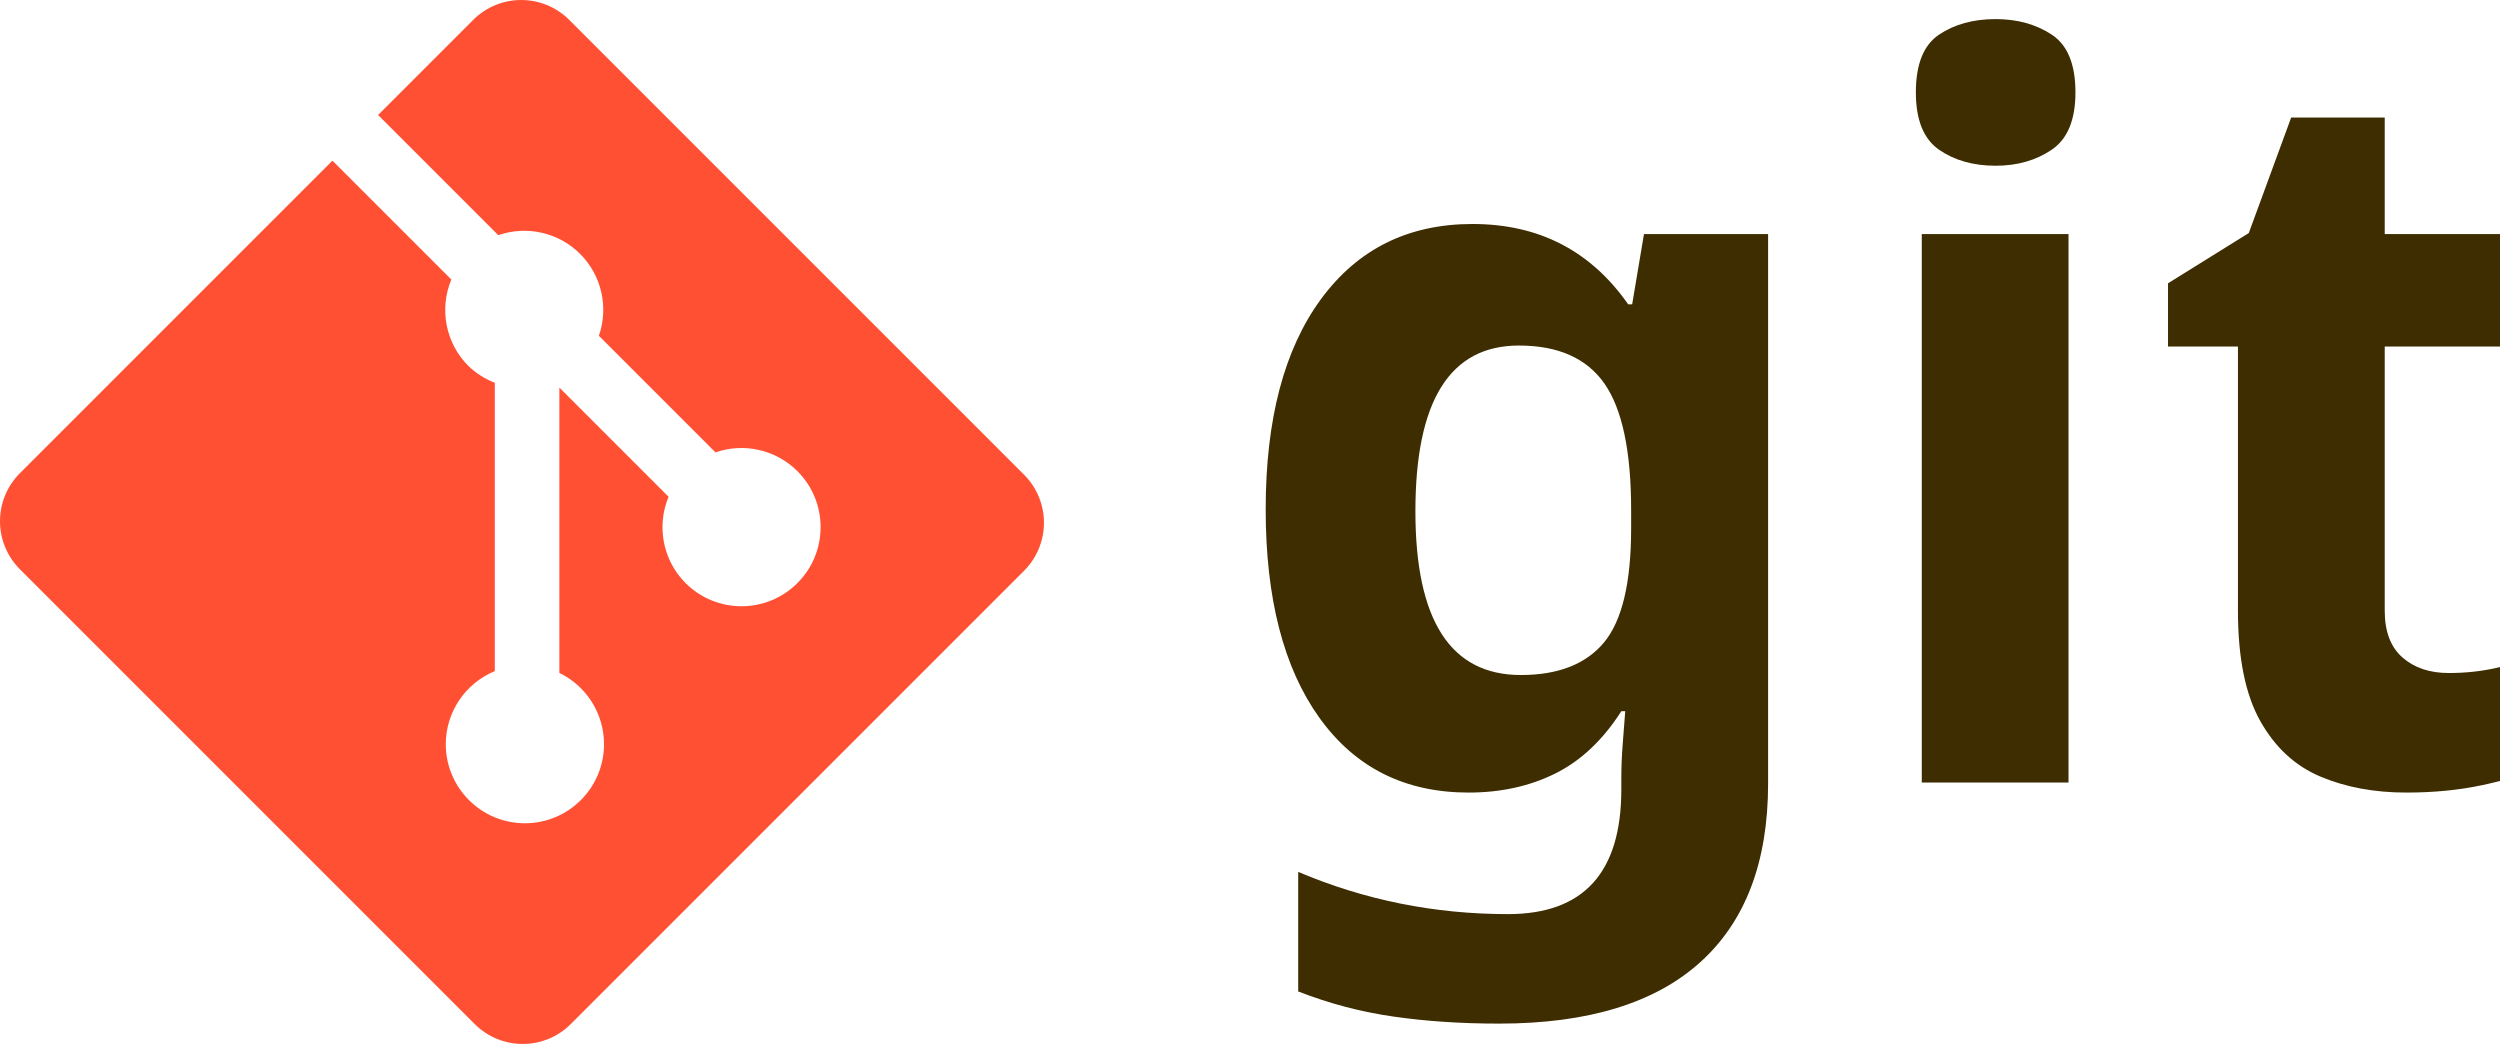
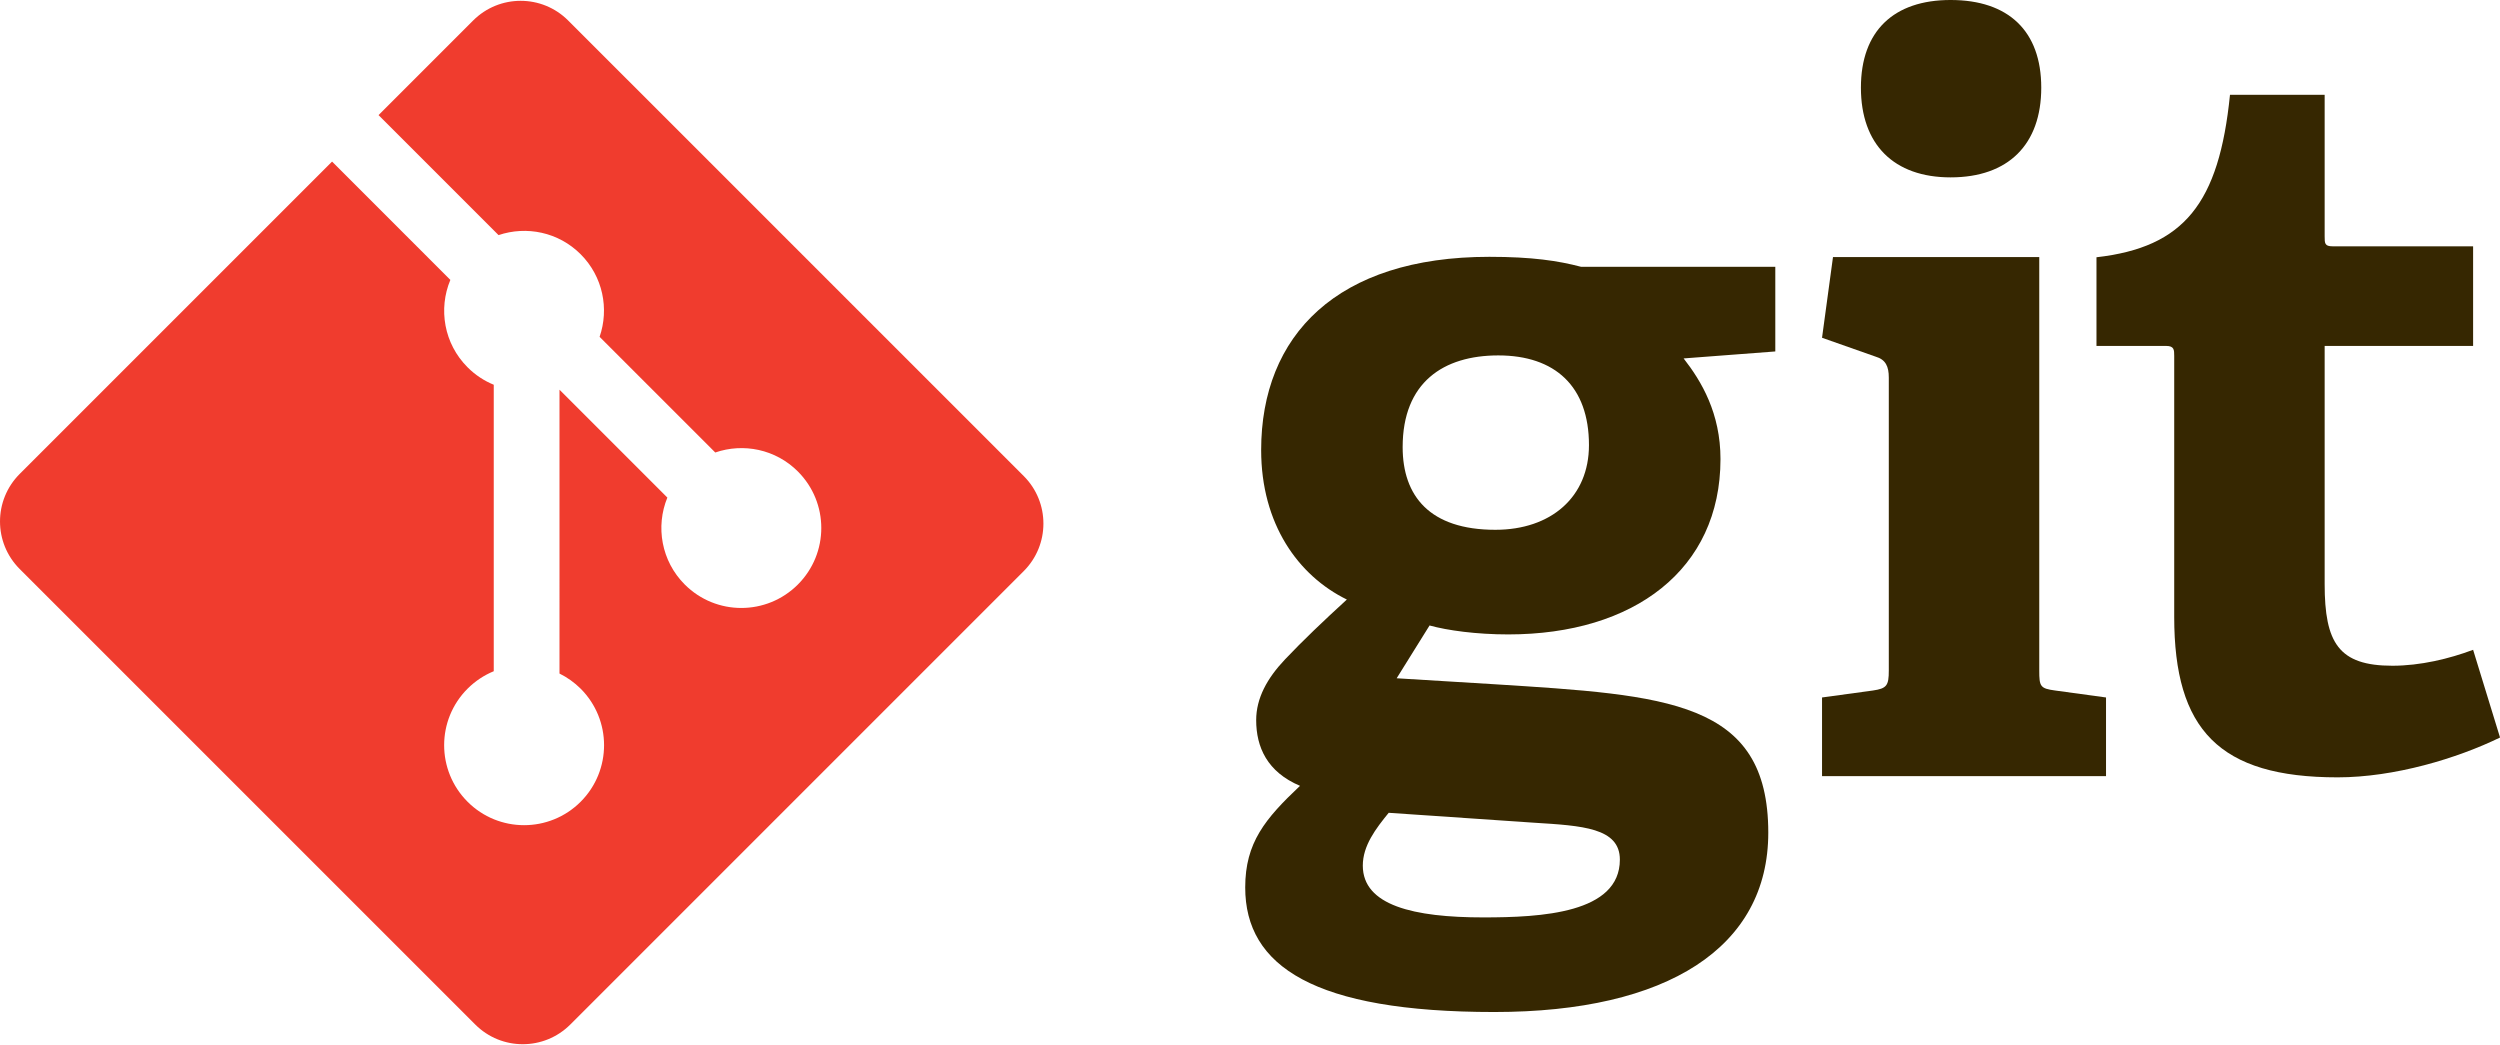
- <svg xmlns="http://www.w3.org/2000/svg" version="1.1" id="svg824" width="910" height="380" viewBox="0 0 910 380">
-   <defs id="defs828" />
-   <g id="g830">
-     <text xml:space="preserve" style="font-style:normal;font-weight:normal;font-size:49.376px;line-height:1.25;font-family:sans-serif;fill:#000000;fill-opacity:1;stroke:none;stroke-width:1.234" x="448.931" y="282.067" id="text3559" transform="scale(0.9902926,1.009803)">
-       <tspan id="tspan3557" x="448.931" y="282.067" style="font-style:normal;font-variant:normal;font-weight:bold;font-stretch:normal;font-size:362.088px;font-family:Adelle;-inkscape-font-specification:'Adelle, Bold';font-variant-ligatures:normal;font-variant-caps:normal;font-variant-numeric:normal;font-variant-east-asian:normal;fill:#3d2d00;fill-opacity:1;stroke-width:1.234">git</tspan>
-     </text>
-     <path id="rect958" style="opacity:1;fill:#ff5033;fill-opacity:1;stroke:none;stroke-width:18.958;stroke-linecap:round;stroke-linejoin:round" d="m 7.281,172.197 c -9.708,9.708 -9.708,25.34 0,35.048 L 172.755,372.719 c 9.708,9.708 25.34,9.708 35.048,1e-5 L 372.72,207.803 c 9.708,-9.708 9.708,-25.34 -10e-6,-35.048 L 207.246,7.281 c -9.708,-9.708 -25.34,-9.708 -35.048,0 l -34.575,34.575 43.748,43.748 a 28.801,28.801 0 0 1 29.815,6.837 28.801,28.801 0 0 1 6.808,29.786 l 42.447,42.447 c 10.429,-3.627 22.013,-0.973 29.822,6.833 11.247,11.247 11.247,29.483 0,40.73 -11.247,11.247 -29.483,11.247 -40.73,0 -8.222,-8.257 -10.659,-20.655 -6.173,-31.41 l -39.751,-39.751 v 103.872 a 28.801,28.801 0 0 1 16.256,25.921 28.801,28.801 0 0 1 -28.799,28.799 28.801,28.801 0 0 1 -28.801,-28.801 28.801,28.801 0 0 1 17.844,-26.574 V 139.334 a 28.801,28.801 0 0 1 -9.653,-6.163 28.801,28.801 0 0 1 -6.169,-31.417 L 121.005,58.473 Z" />
+ <svg xmlns="http://www.w3.org/2000/svg" version="1.1" id="svg2" xml:space="preserve" width="291.16" height="121.613" viewBox="0 0 291.16 121.613">
+   <defs id="defs6" />
+   <g id="g10" transform="matrix(1.333333,0,0,-1.333333,0,121.6133)">
+     <g id="g12" transform="scale(0.1)">
+       <path d="m 1308.73,601.652 c -47.88,0 -83.54,-23.511 -83.54,-80.093 0,-42.633 23.5,-72.227 80.96,-72.227 48.7,0 81.78,28.695 81.78,73.988 0,51.328 -29.6,78.332 -79.2,78.332 z M 1213,202.133 c -11.33,-13.906 -22.62,-28.68 -22.62,-46.117 0,-34.786 44.36,-45.254 105.3,-45.254 50.48,0 119.24,3.535 119.24,50.468 0,27.895 -33.08,29.622 -74.88,32.243 z m 257.61,396.89 c 15.64,-20.023 32.2,-47.878 32.2,-87.91 0,-96.601 -75.72,-153.164 -185.35,-153.164 -27.88,0 -53.12,3.473 -68.77,7.817 l -28.73,-46.118 85.28,-5.21 c 150.58,-9.594 239.32,-13.954 239.32,-129.661 0,-100.109 -87.88,-156.652 -239.32,-156.652 -157.52,0 -217.57,40.039 -217.57,108.781 0,39.18 17.41,60.02 47.87,88.782 -28.73,12.144 -38.29,33.89 -38.29,57.398 0,19.16 9.56,36.562 25.25,53.109 15.66,16.52 33.06,33.078 53.95,52.219 -42.64,20.883 -74.85,66.141 -74.85,130.555 0,100.074 66.15,168.804 199.28,168.804 37.43,0 60.07,-3.445 80.09,-8.699 h 169.72 v -73.957 l -80.08,-6.094" style="fill:#362701;fill-opacity:1;fill-rule:nonzero;stroke:none" id="path14" />
+       <path d="m 1703.8,757.168 c -49.62,0 -78.33,28.746 -78.33,78.371 0,49.563 28.71,76.563 78.33,76.563 50.48,0 79.2,-27 79.2,-76.563 0,-49.625 -28.72,-78.371 -79.2,-78.371 z M 1591.51,234.156 v 68.719 l 44.4,6.074 c 12.19,1.766 13.92,4.356 13.92,17.442 v 255.867 c 0,9.555 -2.6,15.672 -11.33,18.262 l -46.99,16.55 9.57,70.469 h 180.17 V 326.391 c 0,-13.95 0.84,-15.676 13.93,-17.442 l 44.39,-6.074 v -68.719 h -248.06" style="fill:#362701;fill-opacity:1;fill-rule:nonzero;stroke:none" id="path16" />
+       <path d="m 2183.73,267.895 c -37.44,-18.254 -92.26,-34.793 -141.89,-34.793 -103.56,0 -142.71,41.734 -142.71,140.121 v 228.004 c 0,5.211 0,8.707 -6.99,8.707 h -60.91 v 77.453 c 76.61,8.726 107.05,47.027 116.62,141.886 h 82.69 V 705.648 c 0,-6.07 0,-8.699 6.97,-8.699 h 122.7 V 609.934 H 2030.54 V 401.945 c 0,-51.355 12.2,-71.355 59.17,-71.355 24.4,0 49.61,6.074 70.5,13.914 l 23.52,-76.609" style="fill:#362701;fill-opacity:1;fill-rule:nonzero;stroke:none" id="path18" />
+       <path d="m 894.215,496.285 -397.938,397.91 c -22.898,22.918 -60.066,22.918 -82.996,0 L 330.652,811.559 435.469,706.738 c 24.367,8.227 52.297,2.711 71.711,-16.707 19.515,-19.539 24.992,-47.707 16.558,-72.156 l 101.024,-101.02 c 24.441,8.422 52.64,2.981 72.156,-16.57 27.285,-27.277 27.285,-71.476 0,-98.762 -27.289,-27.293 -71.488,-27.293 -98.789,0 -20.516,20.532 -25.59,50.676 -15.199,75.954 l -94.215,94.218 -0.008,-247.929 c 6.652,-3.293 12.93,-7.688 18.473,-13.207 27.277,-27.274 27.277,-71.465 0,-98.782 -27.285,-27.273 -71.504,-27.273 -98.762,0 -27.281,27.317 -27.281,71.508 0,98.782 6.742,6.73 14.543,11.824 22.867,15.238 v 250.23 c -8.324,3.403 -16.113,8.461 -22.867,15.239 -20.664,20.648 -25.641,50.976 -15.043,76.351 L 290.051,770.961 17.199,498.125 c -22.926,-22.937 -22.926,-60.105 0,-83.027 L 415.133,17.188 c 22.91,-22.918 60.066,-22.918 83.008,0 L 894.215,413.254 c 22.918,22.93 22.918,60.109 0,83.031" style="fill:#f03c2e;fill-opacity:1;fill-rule:nonzero;stroke:none" id="path20" />
+     </g>
  </g>
</svg>
